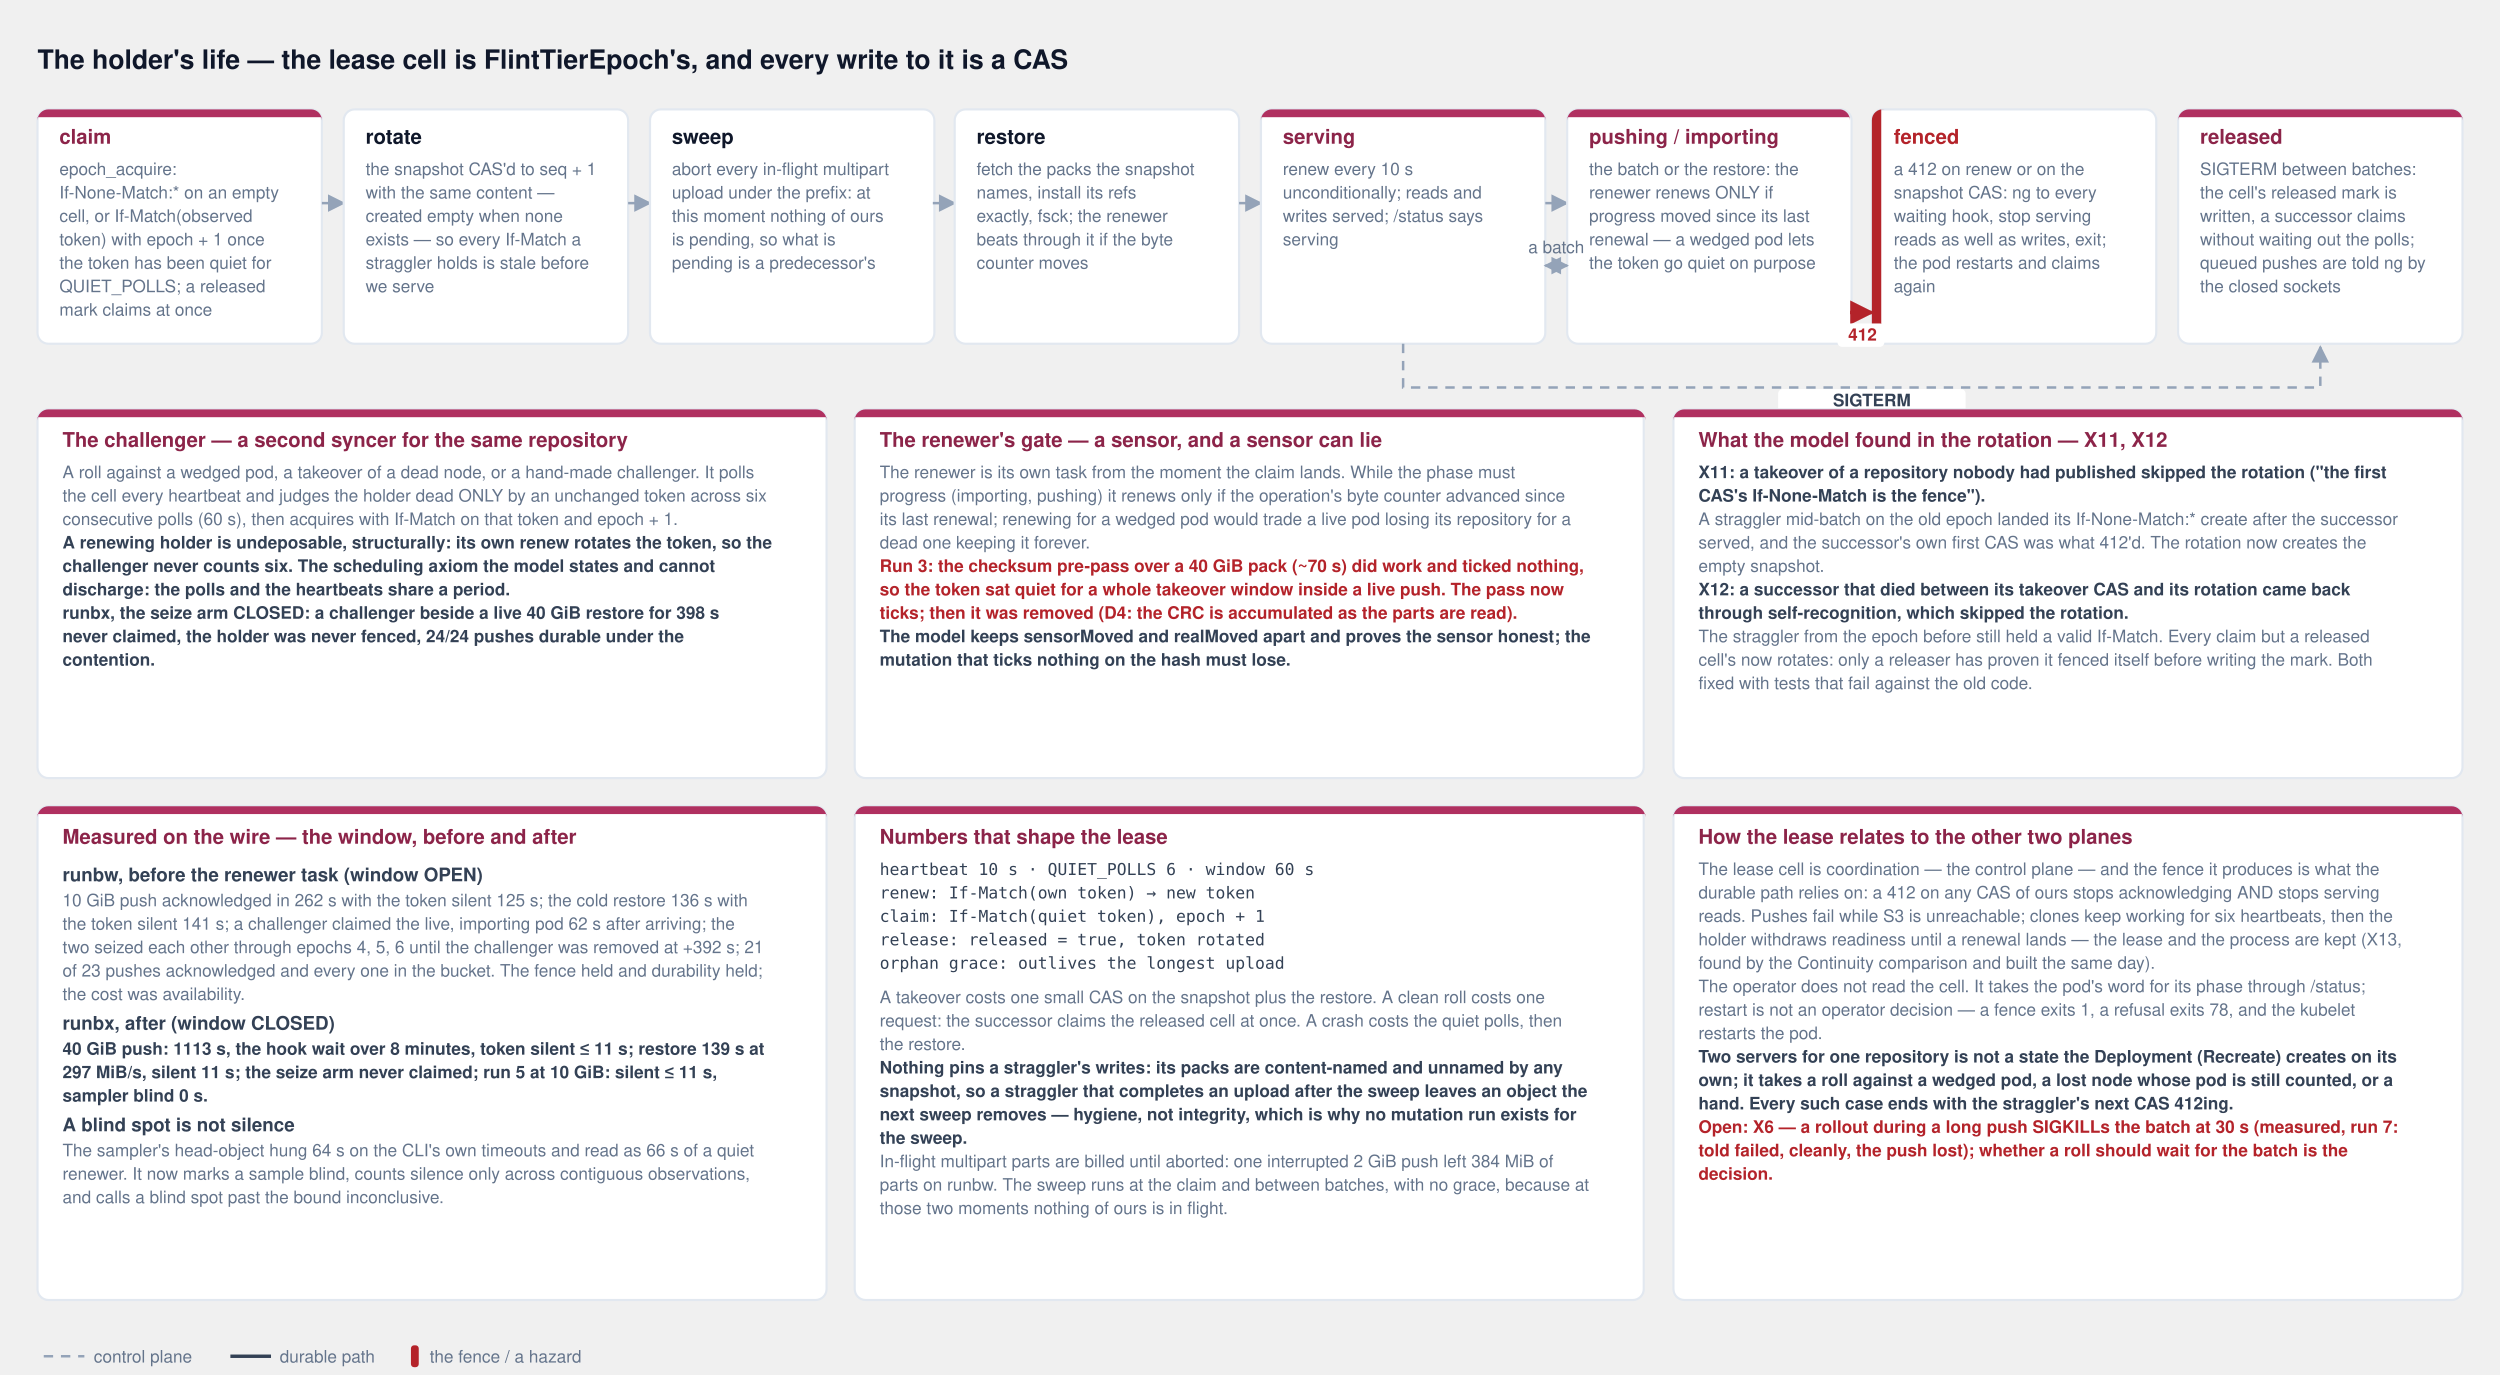
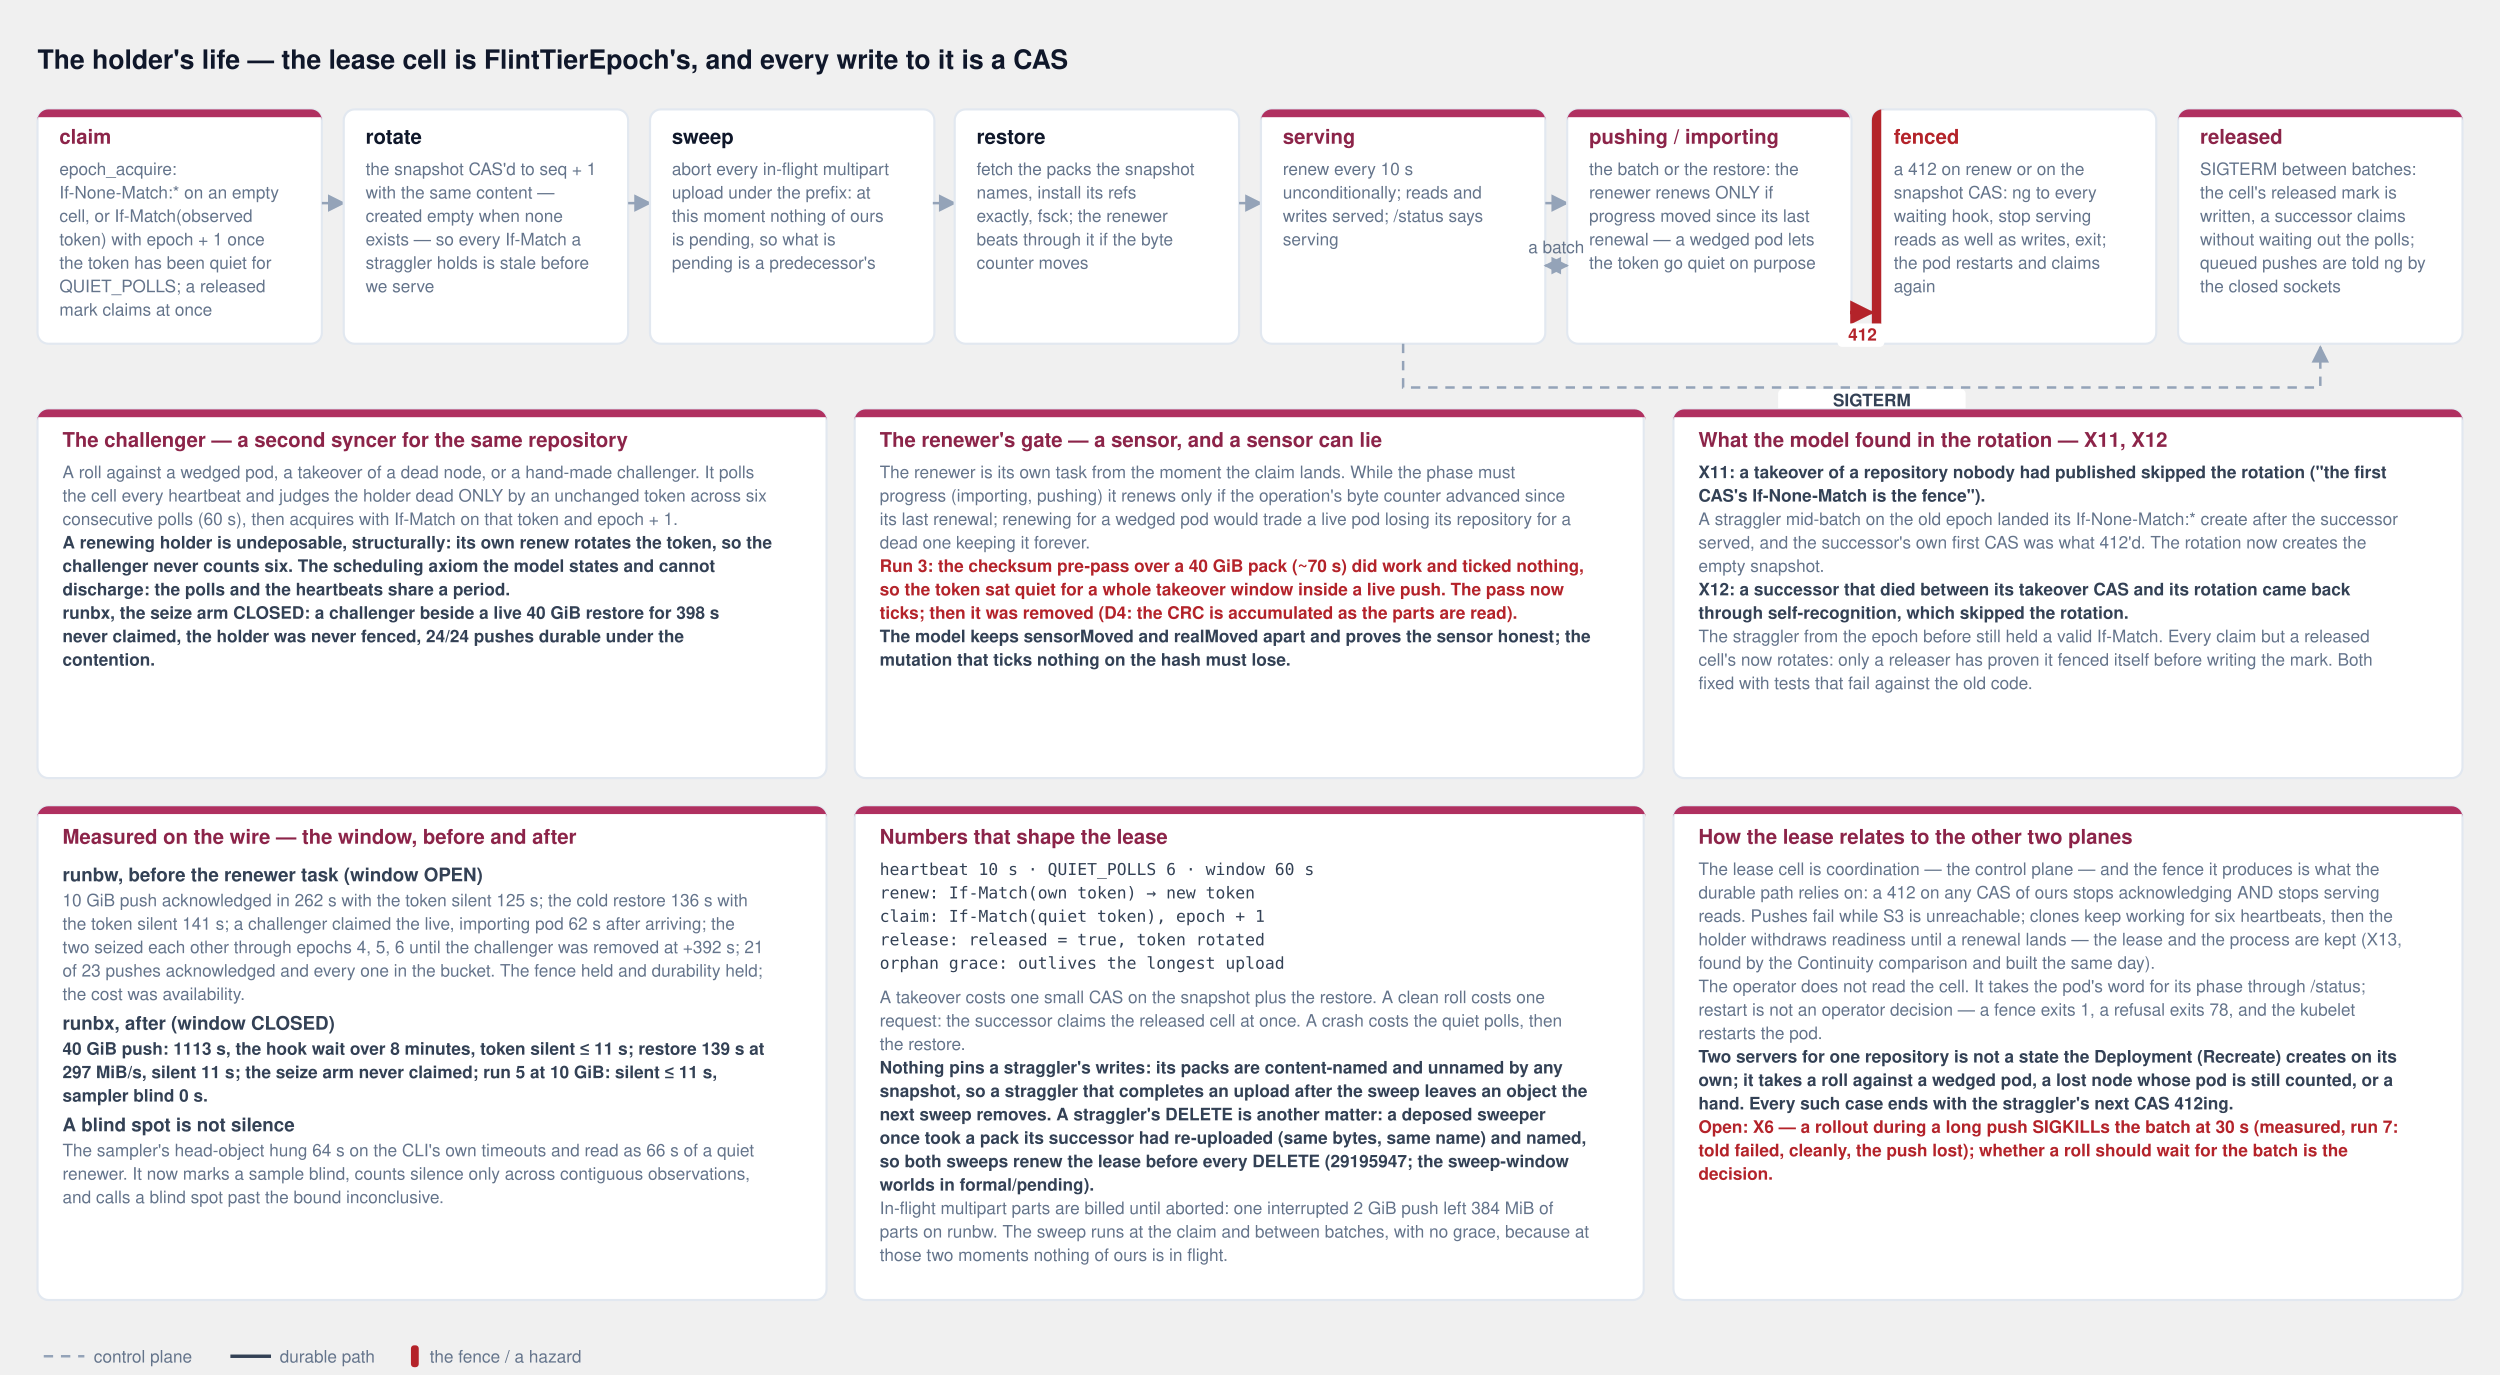
<svg xmlns="http://www.w3.org/2000/svg" viewBox="0 0 1600 880" role="img" aria-label="The single-writer lease. A holder's life: claim the epoch cell by CAS, rotate the snapshot, sweep, restore, serve with a renewal every 10 s, and during a restore or a push renew only if the byte counter moved; a 412 on any CAS of ours is the fence — stop reads too, exit. A challenger polls the cell and takes over only after six consecutive polls saw the same token; a clean release on SIGTERM lets the successor claim at once. What the model found in the rotation, and what the drills measured against a real challenger.">
  <style>
  text{font-family:"Helvetica Neue",Helvetica,Arial,sans-serif;fill:#0f172a}
  .t1{font-size:17.0px;font-weight:600}
  .t2{font-size:13.0px;font-weight:600}
  .t3{font-size:12.0px}
  .t3b{font-size:12.0px;font-weight:600;fill:#334155}
  .t4{font-size:11.0px;fill:#64748b}
  .t4b{font-size:11.0px;font-weight:600;fill:#334155}
  .mono{font-family:Menlo,"SF Mono",Consolas,monospace;font-size:10.5px;fill:#334155}
  .mute{fill:#64748b}
  .cap{font-size:9.5px;font-weight:600;letter-spacing:.1em;fill:#64748b}
  .num{font-size:11.0px;font-weight:600;fill:#ffffff}
  .on{font-size:13.0px;font-weight:600;fill:#ffffff}
  .onsub{font-size:11.0px;fill:#ffffff;opacity:.85}
  .c-red{fill:#b4232a}
  .c-lite{fill:#184f95} .c-lean{fill:#0f7a55} .c-pass{fill:#7d530c} .c-forge{fill:#8c2449}
  .f-lite{fill:#184f95} .f-lean{fill:#1baf7a} .f-pass{fill:#a06b12} .f-forge{fill:#b03060}
  .f-red{fill:#b4232a} .f-ink{fill:#334155}
  .b-lite{fill:#eef3fa;stroke:#184f95;stroke-width:1.4} .b-lean{fill:#ecf8f2;stroke:#1baf7a;stroke-width:1.4} .b-pass{fill:#faf3e6;stroke:#a06b12;stroke-width:1.4} .b-forge{fill:#faedf2;stroke:#b03060;stroke-width:1.4}
  .hd-lite{fill:#184f95} .hd-lean{fill:#0f7a55} .hd-pass{fill:#7d530c} .hd-forge{fill:#8c2449}
  .hd-lbl{fill:#334155}
  .l-lite{stroke:#184f95;stroke-width:2.2;fill:none} .l-lean{stroke:#1baf7a;stroke-width:2.2;fill:none} .l-pass{stroke:#a06b12;stroke-width:2.2;fill:none} .l-forge{stroke:#b03060;stroke-width:2.2;fill:none}
  .l-ctl{stroke:#94a3b8;stroke-width:1.6;fill:none}
  .l-ink{stroke:#334155;stroke-width:2.2;fill:none}
  .l-red{stroke:#b4232a;stroke-width:2.2;fill:none}
  .bx{fill:#ffffff;stroke:#e2e8f0;stroke-width:1.4}
  .panel{fill:#f8fafc;stroke:#e2e8f0;stroke-width:1.4}
  .s3{fill:#f1f5f9;stroke:#64748b;stroke-width:1.6}
  .grp{fill:none;stroke:#94a3b8;stroke-width:1.3;stroke-dasharray:7 5}
  .hair{stroke:#e2e8f0;stroke-width:1}
  .lbl{fill:#f8fafc} .rowb{fill:#fbfcfd}
  .frame{fill:none;stroke:#e2e8f0;stroke-width:1.2}
  .halo{fill:#ffffff}
  .chip{fill:#f8fafc;stroke:#e2e8f0;stroke-width:1}
  .chip-red{fill:#b4232a}
  .chip-lite{fill:#184f95} .chip-lean{fill:#0f7a55} .chip-pass{fill:#7d530c} .chip-forge{fill:#8c2449}
  .chip .cap{fill:#334155}
  /* On a filled shape. Last on purpose: a class beats a presentation
     attribute, so this must win over .t4/.cap/.mono. */
  .on,.num,.onsub{fill:#ffffff}
  .cap.on{fill:#ffffff}
  .chip-ink{fill:#334155}
</style>
  <defs>
    <marker id="a-lite" viewBox="0 0 10 10" refX="9" refY="5" markerWidth="7" markerHeight="7" orient="auto-start-reverse">
      <path d="M0,0 L10,5 L0,10 z" fill="#184f95" />
    </marker>
    <marker id="a-lean" viewBox="0 0 10 10" refX="9" refY="5" markerWidth="7" markerHeight="7" orient="auto-start-reverse">
      <path d="M0,0 L10,5 L0,10 z" fill="#1baf7a" />
    </marker>
    <marker id="a-pass" viewBox="0 0 10 10" refX="9" refY="5" markerWidth="7" markerHeight="7" orient="auto-start-reverse">
      <path d="M0,0 L10,5 L0,10 z" fill="#a06b12" />
    </marker>
    <marker id="a-forge" viewBox="0 0 10 10" refX="9" refY="5" markerWidth="7" markerHeight="7" orient="auto-start-reverse">
      <path d="M0,0 L10,5 L0,10 z" fill="#b03060" />
    </marker>
    <marker id="a-ctl" viewBox="0 0 10 10" refX="9" refY="5" markerWidth="7" markerHeight="7" orient="auto-start-reverse">
      <path d="M0,0 L10,5 L0,10 z" fill="#94a3b8" />
    </marker>
    <marker id="a-ink" viewBox="0 0 10 10" refX="9" refY="5" markerWidth="7" markerHeight="7" orient="auto-start-reverse">
      <path d="M0,0 L10,5 L0,10 z" fill="#334155" />
    </marker>
    <marker id="a-red" viewBox="0 0 10 10" refX="9" refY="5" markerWidth="7" markerHeight="7" orient="auto-start-reverse">
      <path d="M0,0 L10,5 L0,10 z" fill="#b4232a" />
    </marker>
  </defs>
  <rect x="24" y="70" width="182" height="150" rx="7" class="bx" />
  <path class="f-forge" d="M31,70 H199 A7,7 0 0 1 206,77 V75 H24 V77 A7,7 0 0 1 31,70 Z" />
  <text class="t2 c-forge" x="38" y="92">claim</text>
  <text class="t4" x="38" y="112">epoch_acquire:</text>
  <text class="t4" x="38" y="127">If-None-Match:* on an empty</text>
  <text class="t4" x="38" y="142">cell, or If-Match(observed</text>
  <text class="t4" x="38" y="157">token) with epoch + 1 once</text>
  <text class="t4" x="38" y="172">the token has been quiet for</text>
  <text class="t4" x="38" y="187">QUIET_POLLS; a released</text>
  <text class="t4" x="38" y="202">mark claims at once</text>
  <line class="l-ctl" x1="206" y1="130" x2="220" y2="130" marker-end="url(#a-ctl)" />
  <rect x="220" y="70" width="182" height="150" rx="7" class="bx" />
  <text class="t2" x="234" y="92">rotate</text>
  <text class="t4" x="234" y="112">the snapshot CAS'd to seq + 1</text>
  <text class="t4" x="234" y="127">with the same content —</text>
  <text class="t4" x="234" y="142">created empty when none</text>
  <text class="t4" x="234" y="157">exists — so every If-Match a</text>
  <text class="t4" x="234" y="172">straggler holds is stale before</text>
  <text class="t4" x="234" y="187">we serve</text>
  <line class="l-ctl" x1="402" y1="130" x2="416" y2="130" marker-end="url(#a-ctl)" />
  <rect x="416" y="70" width="182" height="150" rx="7" class="bx" />
  <text class="t2" x="430" y="92">sweep</text>
  <text class="t4" x="430" y="112">abort every in-flight multipart</text>
  <text class="t4" x="430" y="127">upload under the prefix: at</text>
  <text class="t4" x="430" y="142">this moment nothing of ours</text>
  <text class="t4" x="430" y="157">is pending, so what is</text>
  <text class="t4" x="430" y="172">pending is a predecessor's</text>
  <line class="l-ctl" x1="597" y1="130" x2="611" y2="130" marker-end="url(#a-ctl)" />
  <rect x="611" y="70" width="182" height="150" rx="7" class="bx" />
  <text class="t2" x="625" y="92">restore</text>
  <text class="t4" x="625" y="112">fetch the packs the snapshot</text>
  <text class="t4" x="625" y="127">names, install its refs</text>
  <text class="t4" x="625" y="142">exactly, fsck; the renewer</text>
  <text class="t4" x="625" y="157">beats through it if the byte</text>
  <text class="t4" x="625" y="172">counter moves</text>
  <line class="l-ctl" x1="793" y1="130" x2="807" y2="130" marker-end="url(#a-ctl)" />
  <rect x="807" y="70" width="182" height="150" rx="7" class="bx" />
  <path class="f-forge" d="M814,70 H982 A7,7 0 0 1 989,77 V75 H807 V77 A7,7 0 0 1 814,70 Z" />
  <text class="t2 c-forge" x="821" y="92">serving</text>
  <text class="t4" x="821" y="112">renew every 10 s</text>
  <text class="t4" x="821" y="127">unconditionally; reads and</text>
  <text class="t4" x="821" y="142">writes served; /status says</text>
  <text class="t4" x="821" y="157">serving</text>
  <line class="l-ctl" x1="989" y1="130" x2="1003" y2="130" marker-end="url(#a-ctl)" />
  <rect x="1003" y="70" width="182" height="150" rx="7" class="bx" />
  <path class="f-forge" d="M1010,70 H1178 A7,7 0 0 1 1184,77 V75 H1003 V77 A7,7 0 0 1 1010,70 Z" />
  <text class="t2 c-forge" x="1017" y="92">pushing / importing</text>
  <text class="t4" x="1017" y="112">the batch or the restore: the</text>
  <text class="t4" x="1017" y="127">renewer renews ONLY if</text>
  <text class="t4" x="1017" y="142">progress moved since its last</text>
  <text class="t4" x="1017" y="157">renewal — a wedged pod lets</text>
  <text class="t4" x="1017" y="172">the token go quiet on purpose</text>
  <rect x="1198" y="70" width="182" height="150" rx="7" class="bx" />
  <path class="f-red" d="M1198,77 A7,7 0 0 1 1206,70 H1204 V220 H1206 A7,7 0 0 1 1198,213 Z" />
  <text class="t2 c-red" x="1212" y="92">fenced</text>
  <text class="t4" x="1212" y="112">a 412 on renew or on the</text>
  <text class="t4" x="1212" y="127">snapshot CAS: ng to every</text>
  <text class="t4" x="1212" y="142">waiting hook, stop serving</text>
  <text class="t4" x="1212" y="157">reads as well as writes, exit;</text>
  <text class="t4" x="1212" y="172">the pod restarts and claims</text>
  <text class="t4" x="1212" y="187">again</text>
  <rect x="1394" y="70" width="182" height="150" rx="7" class="bx" />
  <path class="f-forge" d="M1401,70 H1569 A7,7 0 0 1 1576,77 V75 H1394 V77 A7,7 0 0 1 1401,70 Z" />
  <text class="t2 c-forge" x="1408" y="92">released</text>
  <text class="t4" x="1408" y="112">SIGTERM between batches:</text>
  <text class="t4" x="1408" y="127">the cell's released mark is</text>
  <text class="t4" x="1408" y="142">written, a successor claims</text>
  <text class="t4" x="1408" y="157">without waiting out the polls;</text>
  <text class="t4" x="1408" y="172">queued pushes are told ng by</text>
  <text class="t4" x="1408" y="187">the closed sockets</text>
  <text class="t1" x="24" y="44">The holder's life — the lease cell is FlintTierEpoch's, and every write to it is a CAS</text>
  <line class="l-ctl" x1="989" y1="170" x2="1003" y2="170" marker-start="url(#a-ctl)" marker-end="url(#a-ctl)" />
  <text class="t4" x="996" y="162" style="text-anchor:middle">a batch</text>
  <path class="l-red" d="M1184,200 H1198" marker-end="url(#a-red)" />
  <rect x="1176" y="207" width="30" height="15" rx="3" class="halo" />
  <text class="t4b c-red" x="1192" y="218" style="text-anchor:middle">412</text>
  <path class="l-ctl" d="M898,220 V248 H1485 V222" stroke-dasharray="6 5" marker-end="url(#a-ctl)" />
  <rect x="1138" y="249" width="120" height="30" rx="3" class="halo" />
  <text class="t4b" x="1198" y="260" style="text-anchor:middle">SIGTERM</text>
  <text class="t4" x="1198" y="275" style="text-anchor:middle">between batches only</text>
  <rect x="24" y="262" width="505" height="236" rx="7" class="bx" />
  <path class="f-forge" d="M31,262 H522 A7,7 0 0 1 529,269 V267 H24 V269 A7,7 0 0 1 31,262 Z" />
  <text class="t2 c-forge" x="40" y="286">The challenger — a second syncer for the same repository</text>
  <text class="t4" x="40" y="306">A roll against a wedged pod, a takeover of a dead node, or a hand-made challenger. It polls</text>
  <text class="t4" x="40" y="321">the cell every heartbeat and judges the holder dead ONLY by an unchanged token across six</text>
  <text class="t4" x="40" y="336">consecutive polls (60 s), then acquires with If-Match on that token and epoch + 1.</text>
  <text class="t4b" x="40" y="351">A renewing holder is undeposable, structurally: its own renew rotates the token, so the</text>
  <text class="t4b" x="40" y="366">challenger never counts six. The scheduling axiom the model states and cannot</text>
  <text class="t4b" x="40" y="381">discharge: the polls and the heartbeats share a period.</text>
  <text class="t4b" x="40" y="396">runbx, the seize arm CLOSED: a challenger beside a live 40 GiB restore for 398 s</text>
  <text class="t4b" x="40" y="411">never claimed, the holder was never fenced, 24/24 pushes durable under the</text>
  <text class="t4b" x="40" y="426">contention.</text>
  <rect x="547" y="262" width="505" height="236" rx="7" class="bx" />
  <path class="f-forge" d="M554,262 H1046 A7,7 0 0 1 1053,269 V267 H547 V269 A7,7 0 0 1 554,262 Z" />
  <text class="t2 c-forge" x="563" y="286">The renewer's gate — a sensor, and a sensor can lie</text>
  <text class="t4" x="563" y="306">The renewer is its own task from the moment the claim lands. While the phase must</text>
  <text class="t4" x="563" y="321">progress (importing, pushing) it renews only if the operation's byte counter advanced since</text>
  <text class="t4" x="563" y="336">its last renewal; renewing for a wedged pod would trade a live pod losing its repository for a</text>
  <text class="t4" x="563" y="351">dead one keeping it forever.</text>
  <text class="t4b c-red" x="563" y="366">Run 3: the checksum pre-pass over a 40 GiB pack (~70 s) did work and ticked nothing,</text>
  <text class="t4b c-red" x="563" y="381">so the token sat quiet for a whole takeover window inside a live push. The pass now</text>
  <text class="t4b c-red" x="563" y="396">ticks; then it was removed (D4: the CRC is accumulated as the parts are read).</text>
  <text class="t4b" x="563" y="411">The model keeps sensorMoved and realMoved apart and proves the sensor honest; the</text>
  <text class="t4b" x="563" y="426">mutation that ticks nothing on the hash must lose.</text>
  <rect x="1071" y="262" width="505" height="236" rx="7" class="bx" />
  <path class="f-forge" d="M1078,262 H1569 A7,7 0 0 1 1576,269 V267 H1071 V269 A7,7 0 0 1 1078,262 Z" />
  <text class="t2 c-forge" x="1087" y="286">What the model found in the rotation — X11, X12</text>
  <text class="t4b" x="1087" y="306">X11: a takeover of a repository nobody had published skipped the rotation ("the first</text>
  <text class="t4b" x="1087" y="321">CAS's If-None-Match is the fence").</text>
  <text class="t4" x="1087" y="336">A straggler mid-batch on the old epoch landed its If-None-Match:* create after the successor</text>
  <text class="t4" x="1087" y="351">served, and the successor's own first CAS was what 412'd. The rotation now creates the</text>
  <text class="t4" x="1087" y="366">empty snapshot.</text>
  <text class="t4b" x="1087" y="381">X12: a successor that died between its takeover CAS and its rotation came back</text>
  <text class="t4b" x="1087" y="396">through self-recognition, which skipped the rotation.</text>
  <text class="t4" x="1087" y="411">The straggler from the epoch before still held a valid If-Match. Every claim but a released</text>
  <text class="t4" x="1087" y="426">cell's now rotates: only a releaser has proven it fenced itself before writing the mark. Both</text>
  <text class="t4" x="1087" y="441">fixed with tests that fail against the old code.</text>
  <rect x="24" y="516" width="505" height="316" rx="7" class="bx" />
  <path class="f-forge" d="M31,516 H522 A7,7 0 0 1 529,523 V521 H24 V523 A7,7 0 0 1 31,516 Z" />
  <text class="t2 c-forge" x="40" y="540">Measured on the wire — the window, before and after</text>
  <text class="t3b" x="40" y="564">runbw, before the renewer task (window OPEN)</text>
  <text class="t4" x="40" y="580">10 GiB push acknowledged in 262 s with the token silent 125 s; the cold restore 136 s with</text>
  <text class="t4" x="40" y="595">the token silent 141 s; a challenger claimed the live, importing pod 62 s after arriving; the</text>
  <text class="t4" x="40" y="610">two seized each other through epochs 4, 5, 6 until the challenger was removed at +392 s; 21</text>
  <text class="t4" x="40" y="625">of 23 pushes acknowledged and every one in the bucket. The fence held and durability held;</text>
  <text class="t4" x="40" y="640">the cost was availability.</text>
  <text class="t3b" x="40" y="659">runbx, after (window CLOSED)</text>
  <text class="t4b" x="40" y="675">40 GiB push: 1113 s, the hook wait over 8 minutes, token silent ≤ 11 s; restore 139 s at</text>
  <text class="t4b" x="40" y="690">297 MiB/s, silent 11 s; the seize arm never claimed; run 5 at 10 GiB: silent ≤ 11 s,</text>
  <text class="t4b" x="40" y="705">sampler blind 0 s.</text>
  <text class="t3b" x="40" y="724">A blind spot is not silence</text>
  <text class="t4" x="40" y="740">The sampler's head-object hung 64 s on the CLI's own timeouts and read as 66 s of a quiet</text>
  <text class="t4" x="40" y="755">renewer. It now marks a sample blind, counts silence only across contiguous observations,</text>
  <text class="t4" x="40" y="770">and calls a blind spot past the bound inconclusive.</text>
  <rect x="547" y="516" width="505" height="316" rx="7" class="bx" />
  <path class="f-forge" d="M554,516 H1046 A7,7 0 0 1 1053,523 V521 H547 V523 A7,7 0 0 1 554,516 Z" />
  <text class="t2 c-forge" x="563" y="540">Numbers that shape the lease</text>
  <text class="mono" x="563" y="560" xml:space="preserve">heartbeat 10 s · QUIET_POLLS 6 · window 60 s</text>
  <text class="mono" x="563" y="575" xml:space="preserve">renew: If-Match(own token) → new token</text>
  <text class="mono" x="563" y="590" xml:space="preserve">claim: If-Match(quiet token), epoch + 1</text>
  <text class="mono" x="563" y="605" xml:space="preserve">release: released = true, token rotated</text>
  <text class="mono" x="563" y="620" xml:space="preserve">orphan grace: outlives the longest upload</text>
  <text class="t4" x="563" y="642">A takeover costs one small CAS on the snapshot plus the restore. A clean roll costs one</text>
  <text class="t4" x="563" y="657">request: the successor claims the released cell at once. A crash costs the quiet polls, then</text>
  <text class="t4" x="563" y="672">the restore.</text>
  <text class="t4b" x="563" y="687">Nothing pins a straggler's writes: its packs are content-named and unnamed by any</text>
  <text class="t4b" x="563" y="702">snapshot, so a straggler that completes an upload after the sweep leaves an object the</text>
-   <text class="t4b" x="563" y="717">next sweep removes — hygiene, not integrity, which is why no mutation run exists for</text>
-   <text class="t4b" x="563" y="732">the sweep.</text>
-   <text class="t4" x="563" y="747">In-flight multipart parts are billed until aborted: one interrupted 2 GiB push left 384 MiB of</text>
-   <text class="t4" x="563" y="762">parts on runbw. The sweep runs at the claim and between batches, with no grace, because at</text>
-   <text class="t4" x="563" y="777">those two moments nothing of ours is in flight.</text>
+   <text class="t4b" x="563" y="717">next sweep removes. A straggler's DELETE is another matter: a deposed sweeper</text>
+   <text class="t4b" x="563" y="732">once took a pack its successor had re-uploaded (same bytes, same name) and named,</text>
+   <text class="t4b" x="563" y="747">so both sweeps renew the lease before every DELETE (29195947; the sweep-window</text>
+   <text class="t4b" x="563" y="762">worlds in formal/pending).</text>
+   <text class="t4" x="563" y="777">In-flight multipart parts are billed until aborted: one interrupted 2 GiB push left 384 MiB of</text>
+   <text class="t4" x="563" y="792">parts on runbw. The sweep runs at the claim and between batches, with no grace, because at</text>
+   <text class="t4" x="563" y="807">those two moments nothing of ours is in flight.</text>
  <rect x="1071" y="516" width="505" height="316" rx="7" class="bx" />
  <path class="f-forge" d="M1078,516 H1569 A7,7 0 0 1 1576,523 V521 H1071 V523 A7,7 0 0 1 1078,516 Z" />
  <text class="t2 c-forge" x="1087" y="540">How the lease relates to the other two planes</text>
  <text class="t4" x="1087" y="560">The lease cell is coordination — the control plane — and the fence it produces is what the</text>
  <text class="t4" x="1087" y="575">durable path relies on: a 412 on any CAS of ours stops acknowledging AND stops serving</text>
  <text class="t4" x="1087" y="590">reads. Pushes fail while S3 is unreachable; clones keep working for six heartbeats, then the</text>
  <text class="t4" x="1087" y="605">holder withdraws readiness until a renewal lands — the lease and the process are kept (X13,</text>
  <text class="t4" x="1087" y="620">found by the Continuity comparison and built the same day).</text>
  <text class="t4" x="1087" y="635">The operator does not read the cell. It takes the pod's word for its phase through /status;</text>
  <text class="t4" x="1087" y="650">restart is not an operator decision — a fence exits 1, a refusal exits 78, and the kubelet</text>
  <text class="t4" x="1087" y="665">restarts the pod.</text>
  <text class="t4b" x="1087" y="680">Two servers for one repository is not a state the Deployment (Recreate) creates on its</text>
  <text class="t4b" x="1087" y="695">own; it takes a roll against a wedged pod, a lost node whose pod is still counted, or a</text>
  <text class="t4b" x="1087" y="710">hand. Every such case ends with the straggler's next CAS 412ing.</text>
  <text class="t4b c-red" x="1087" y="725">Open: X6 — a rollout during a long push SIGKILLs the batch at 30 s (measured, run 7:</text>
  <text class="t4b c-red" x="1087" y="740">told failed, cleanly, the push lost); whether a roll should wait for the batch is the</text>
  <text class="t4b c-red" x="1087" y="755">decision.</text>
  <line class="l-ctl" x1="28" y1="868" x2="54" y2="868" stroke-dasharray="6 5" />
  <text class="t4" x="60" y="872">control plane</text>
  <line class="l-ink" x1="147.45" y1="868" x2="173.45" y2="868" />
  <text class="t4" x="179" y="872">durable path</text>
  <rect x="263" y="861" width="5" height="14" rx="2" class="f-red" />
  <text class="t4" x="275" y="872">the fence / a hazard</text>
</svg>
